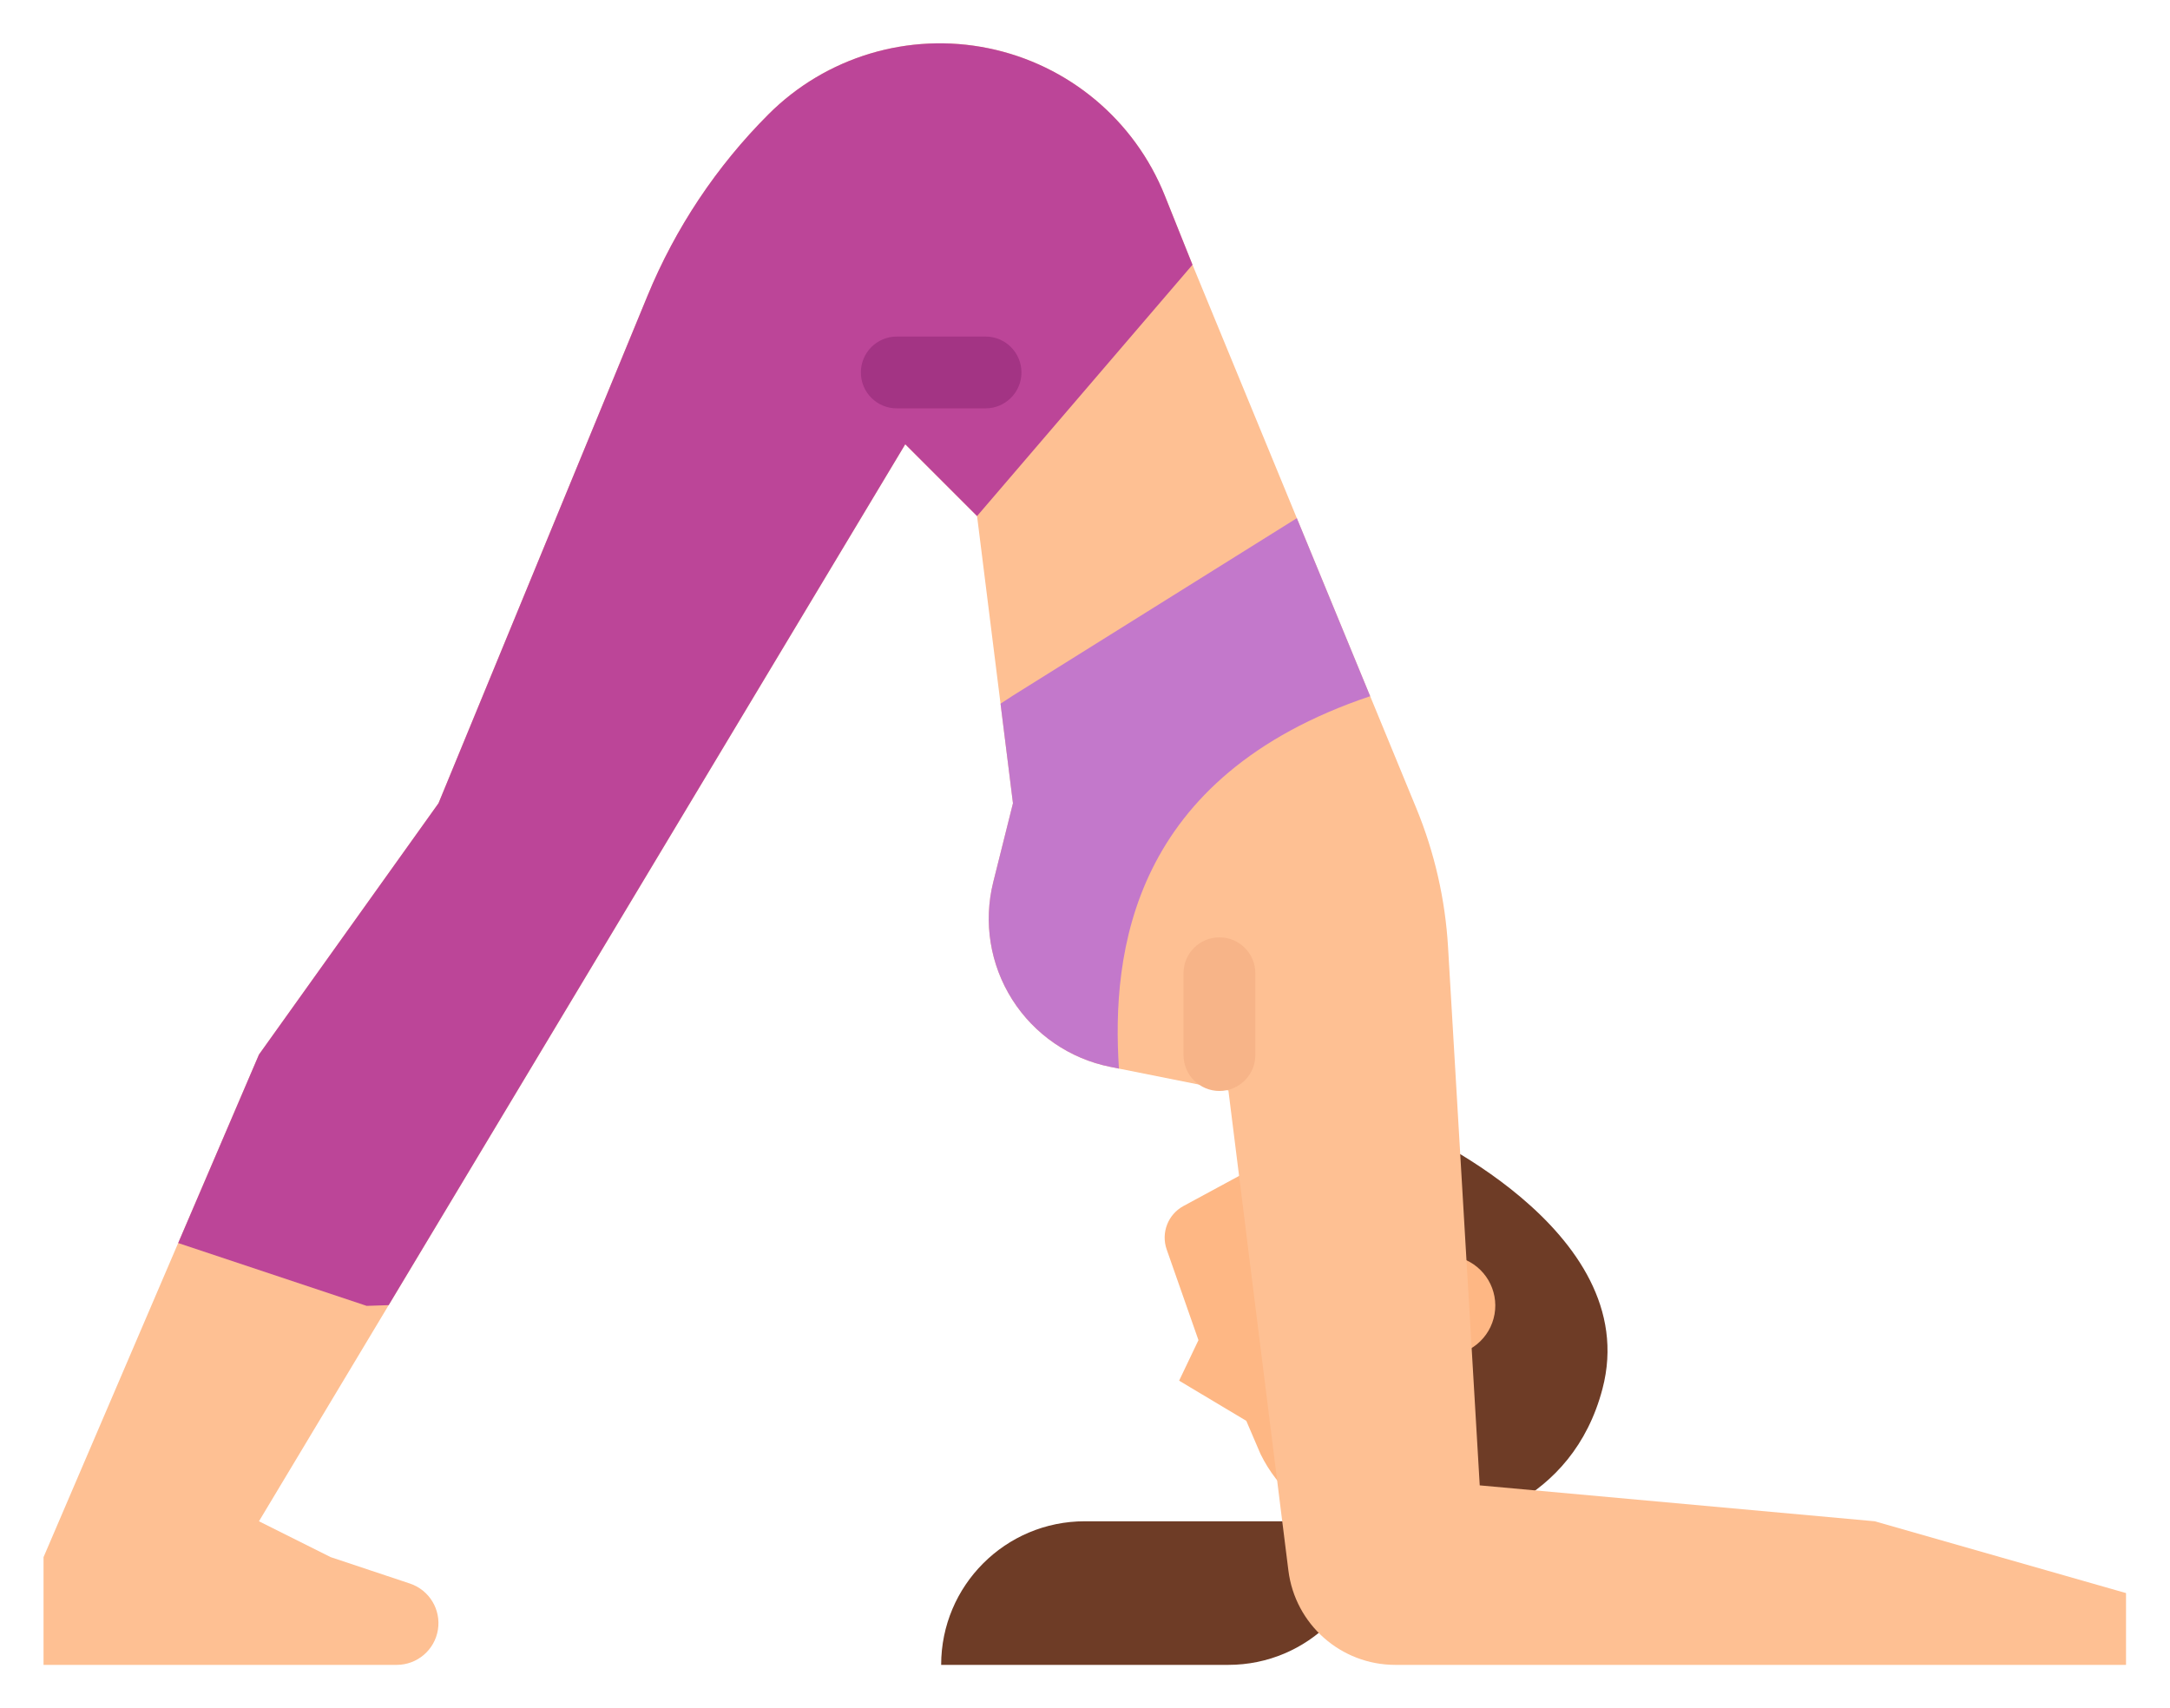
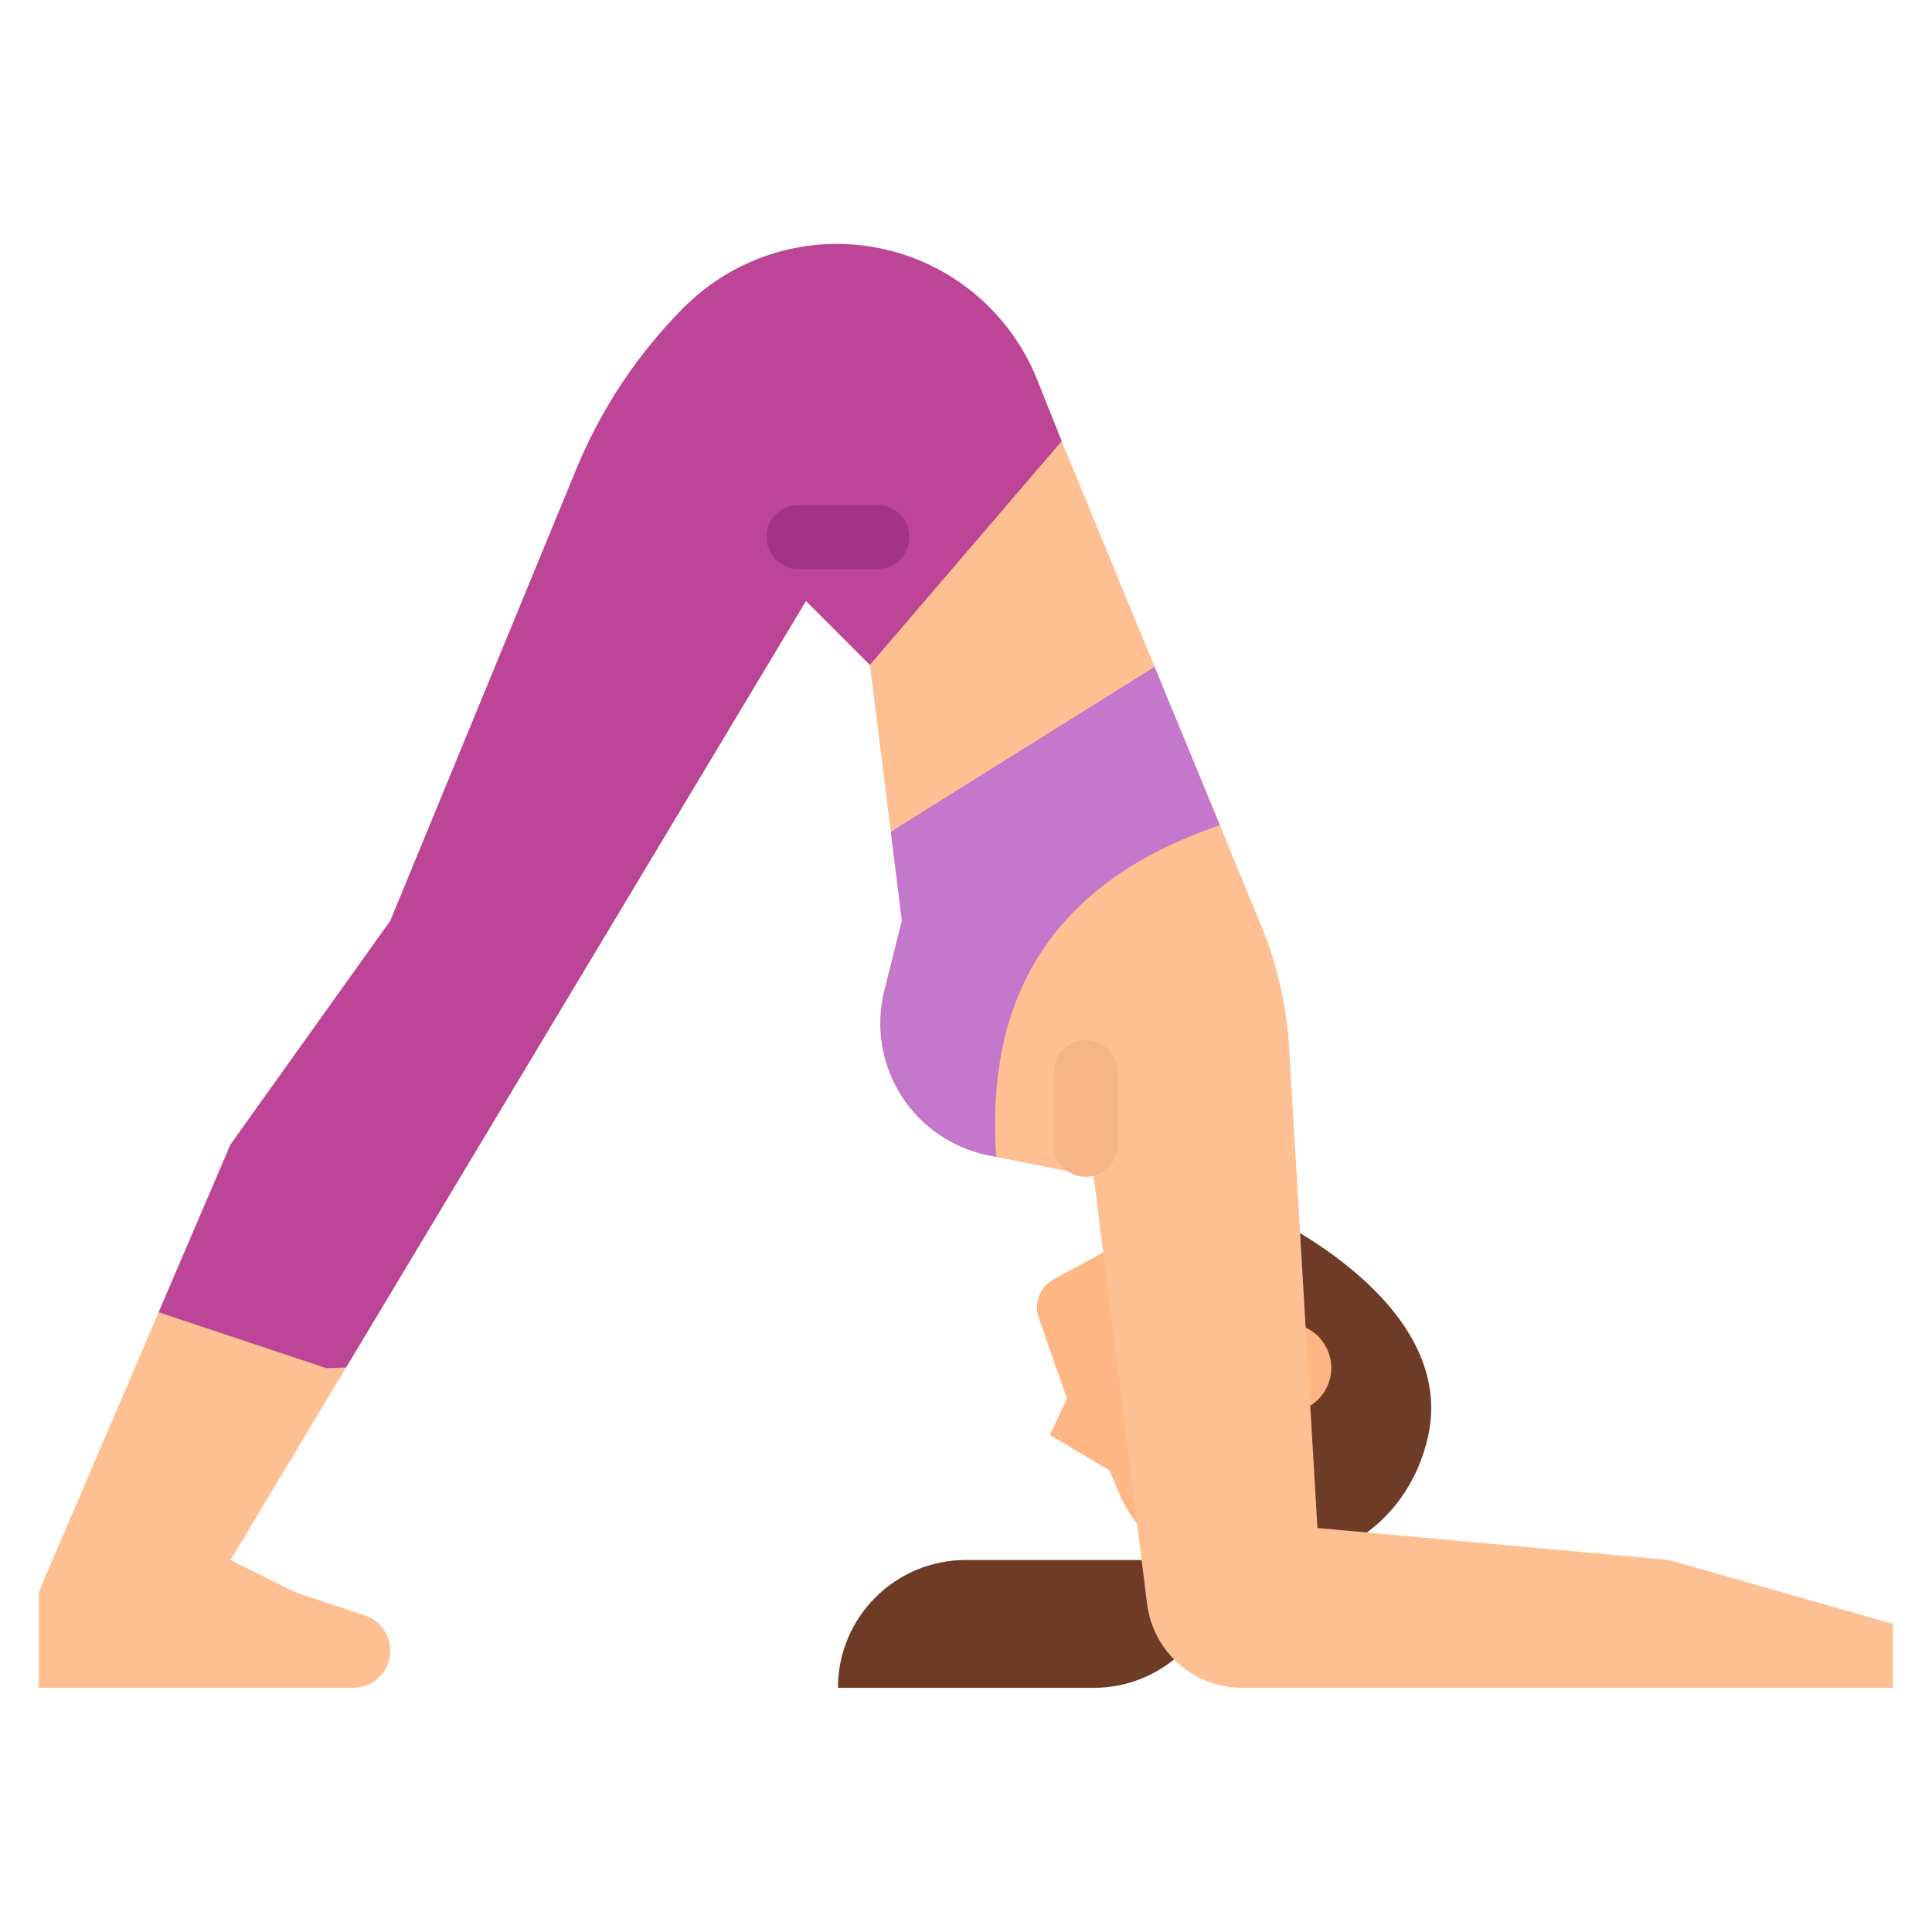
- <svg xmlns="http://www.w3.org/2000/svg" viewBox="14.3 69.0 483.5 380.6">
+ <svg xmlns="http://www.w3.org/2000/svg" viewBox="14.3 17.6 483.5 483.5">
  <path fill="#6e3c26" d="M256 408h64a0 0 0 0 1 0 0 32 32 0 0 1-32 32h-64a0 0 0 0 1 0 0 32 32 0 0 1 32-32z" />
  <path fill="#feb784" d="M328 320c11.27 22.57 26.94 44.29 26.94 44.29 7.72 15.73-1.59 35.49-17.31 43.22a31.72 31.72 0 0 1-42.47-14.49l-3.17-7.4-14.97-8.95 4.31-9.03-7.08-20.21a8 8 0 0 1 3.74-9.68l18.01-9.75-8-32 32-8z" />
  <path fill="#6e3c26" d="M328 344l11.96 5.4a11.14 11.14 0 0 1-3.79 21.67l-2.72-.04-7.5 39.65c15.19-.06 38.72-6.79 45.4-32.2 9.41-35.75-43.35-58.48-43.35-58.48z" />
  <path fill="#fec093" d="M488 424v16h-162.81a24 24 0 0 1-23.82-21.02l-13.37-106.98-24.39-4.87-1.93-.39a33.68 33.68 0 0 1-26.07-41.19l4.39-17.55-2.77-22.19-5.23-41.81-16-16-115.1 191.84-28.9 48.16 16 8 17.64 5.88a9.3 9.3 0 0 1-2.94 18.12h-78.7v-24l48-112 40-56 46.56-113.06a123.96 123.96 0 0 1 26.98-40.48 53.99 53.99 0 0 1 88.29 18.12l6.17 15.42 23.25 56.47 16.34 39.67 10.29 24.99a95.98 95.98 0 0 1 7.06 30.92l7.06 119.95 88 8z" />
  <path fill="#bc4598" d="M280 128l-48 56-16-16-115.1 191.84-4.9 .16-42-14 18-42 40-56 46.56-113.06a123.96 123.96 0 0 1 26.98-40.48 53.99 53.99 0 0 1 88.29 18.12z" />
  <path fill="#c378cb" d="M263.61 307.13l-1.93-.39a33.68 33.68 0 0 1-26.07-41.19l4.39-17.55-2.77-22.19 2.77-1.81 63.25-39.53 16.34 39.67c-53.23 17.91-57.66 57.13-55.98 82.99z" />
  <path fill="#f7b488" d="M278 285.88c0-4.42 3.58-8 8-8h0c4.42 0 8 3.58 8 8v18.23c0 4.42-3.58 8-8 8h0c-4.42 0-8-3.58-8-8z" />
  <path fill="#a33484" d="M206.11 152c0-4.42 3.58-8 8-8h19.78c4.42 0 8 3.58 8 8v0c0 4.42-3.58 8-8 8h-19.78c-4.42 0-8-3.58-8-8z" />
</svg>
